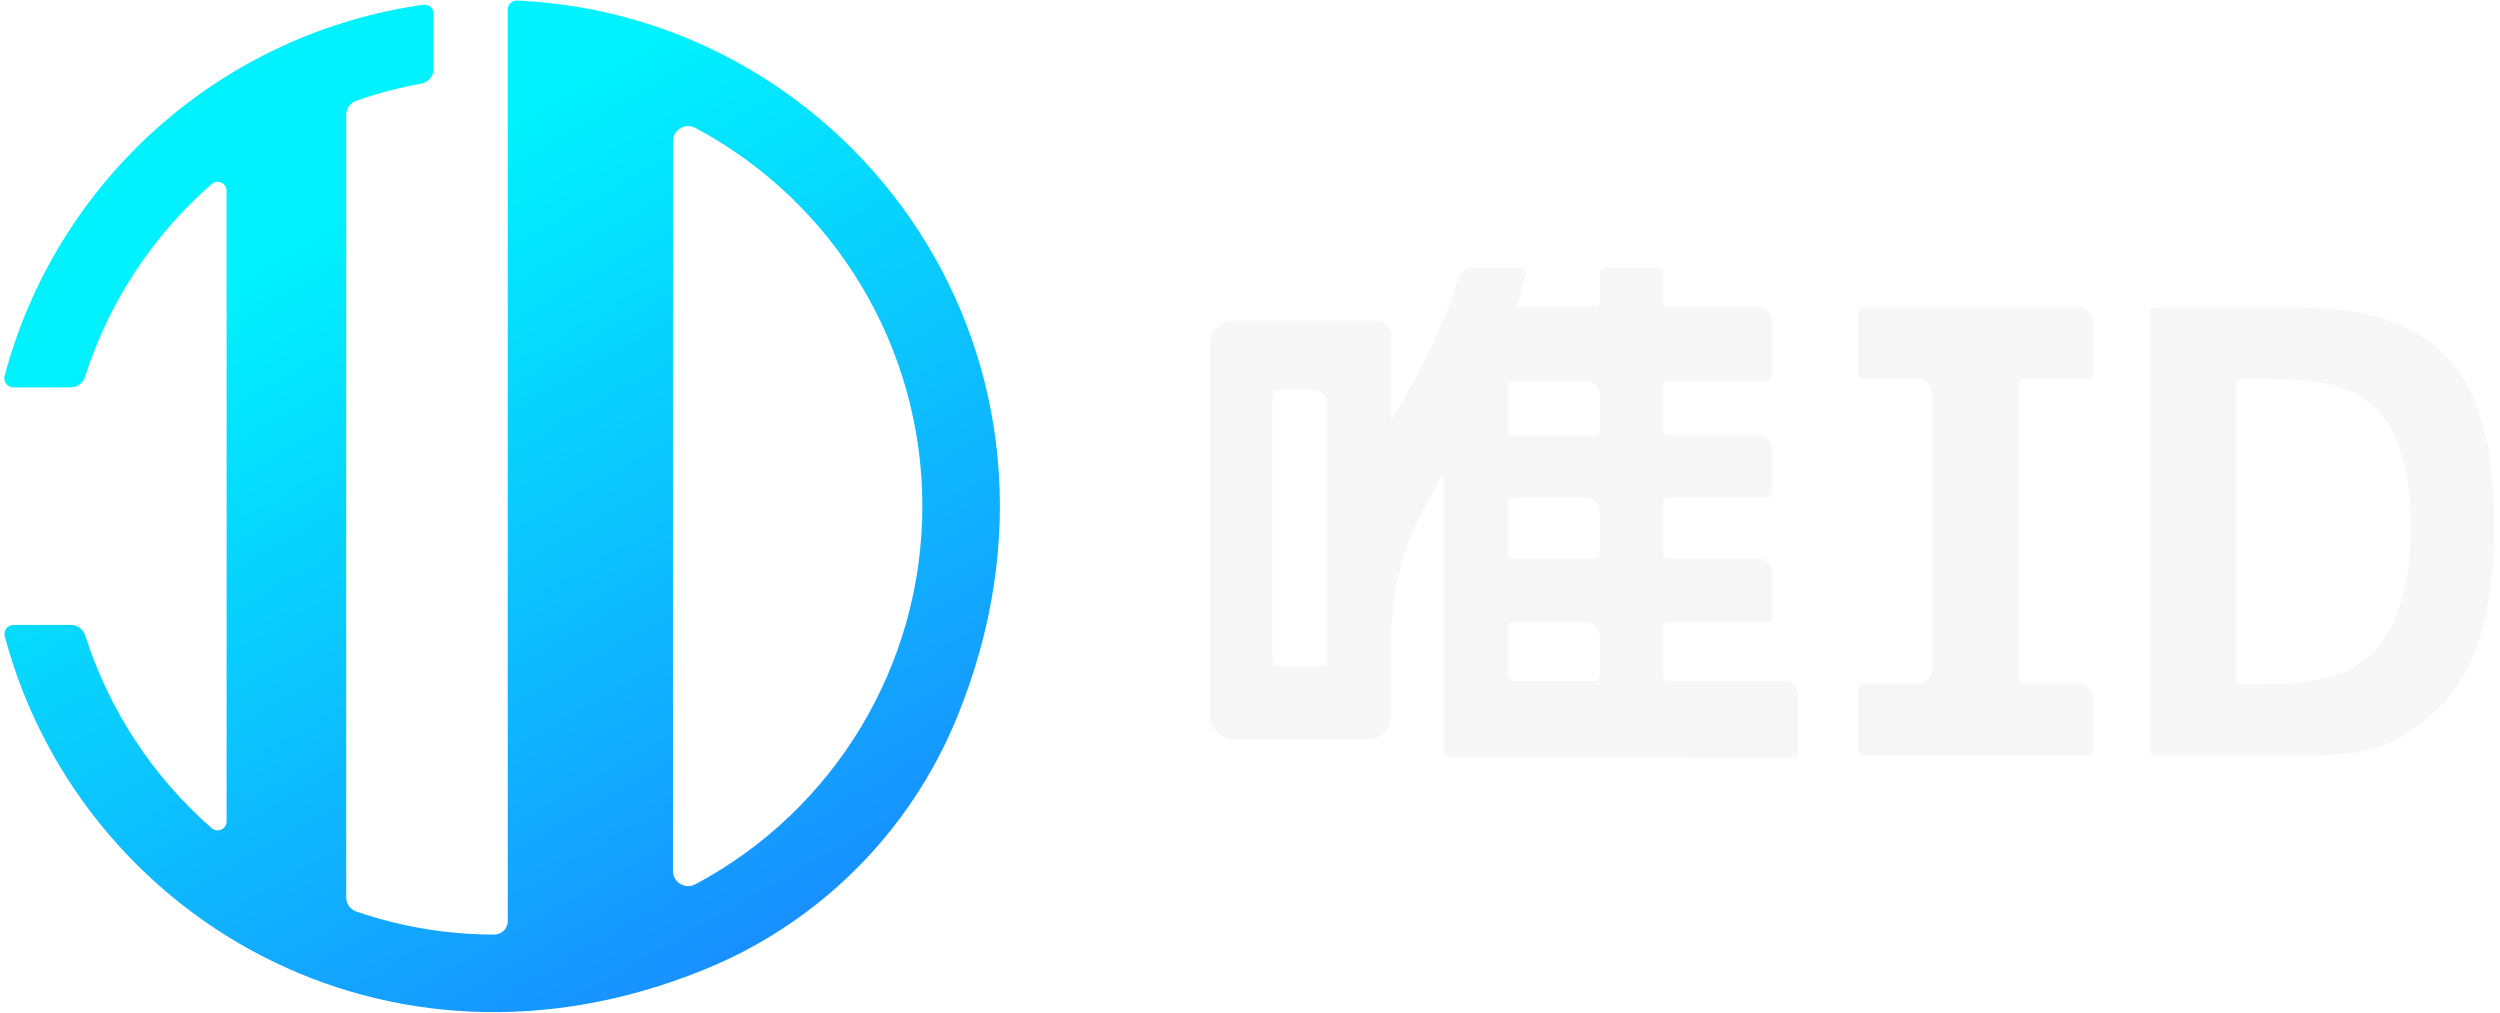
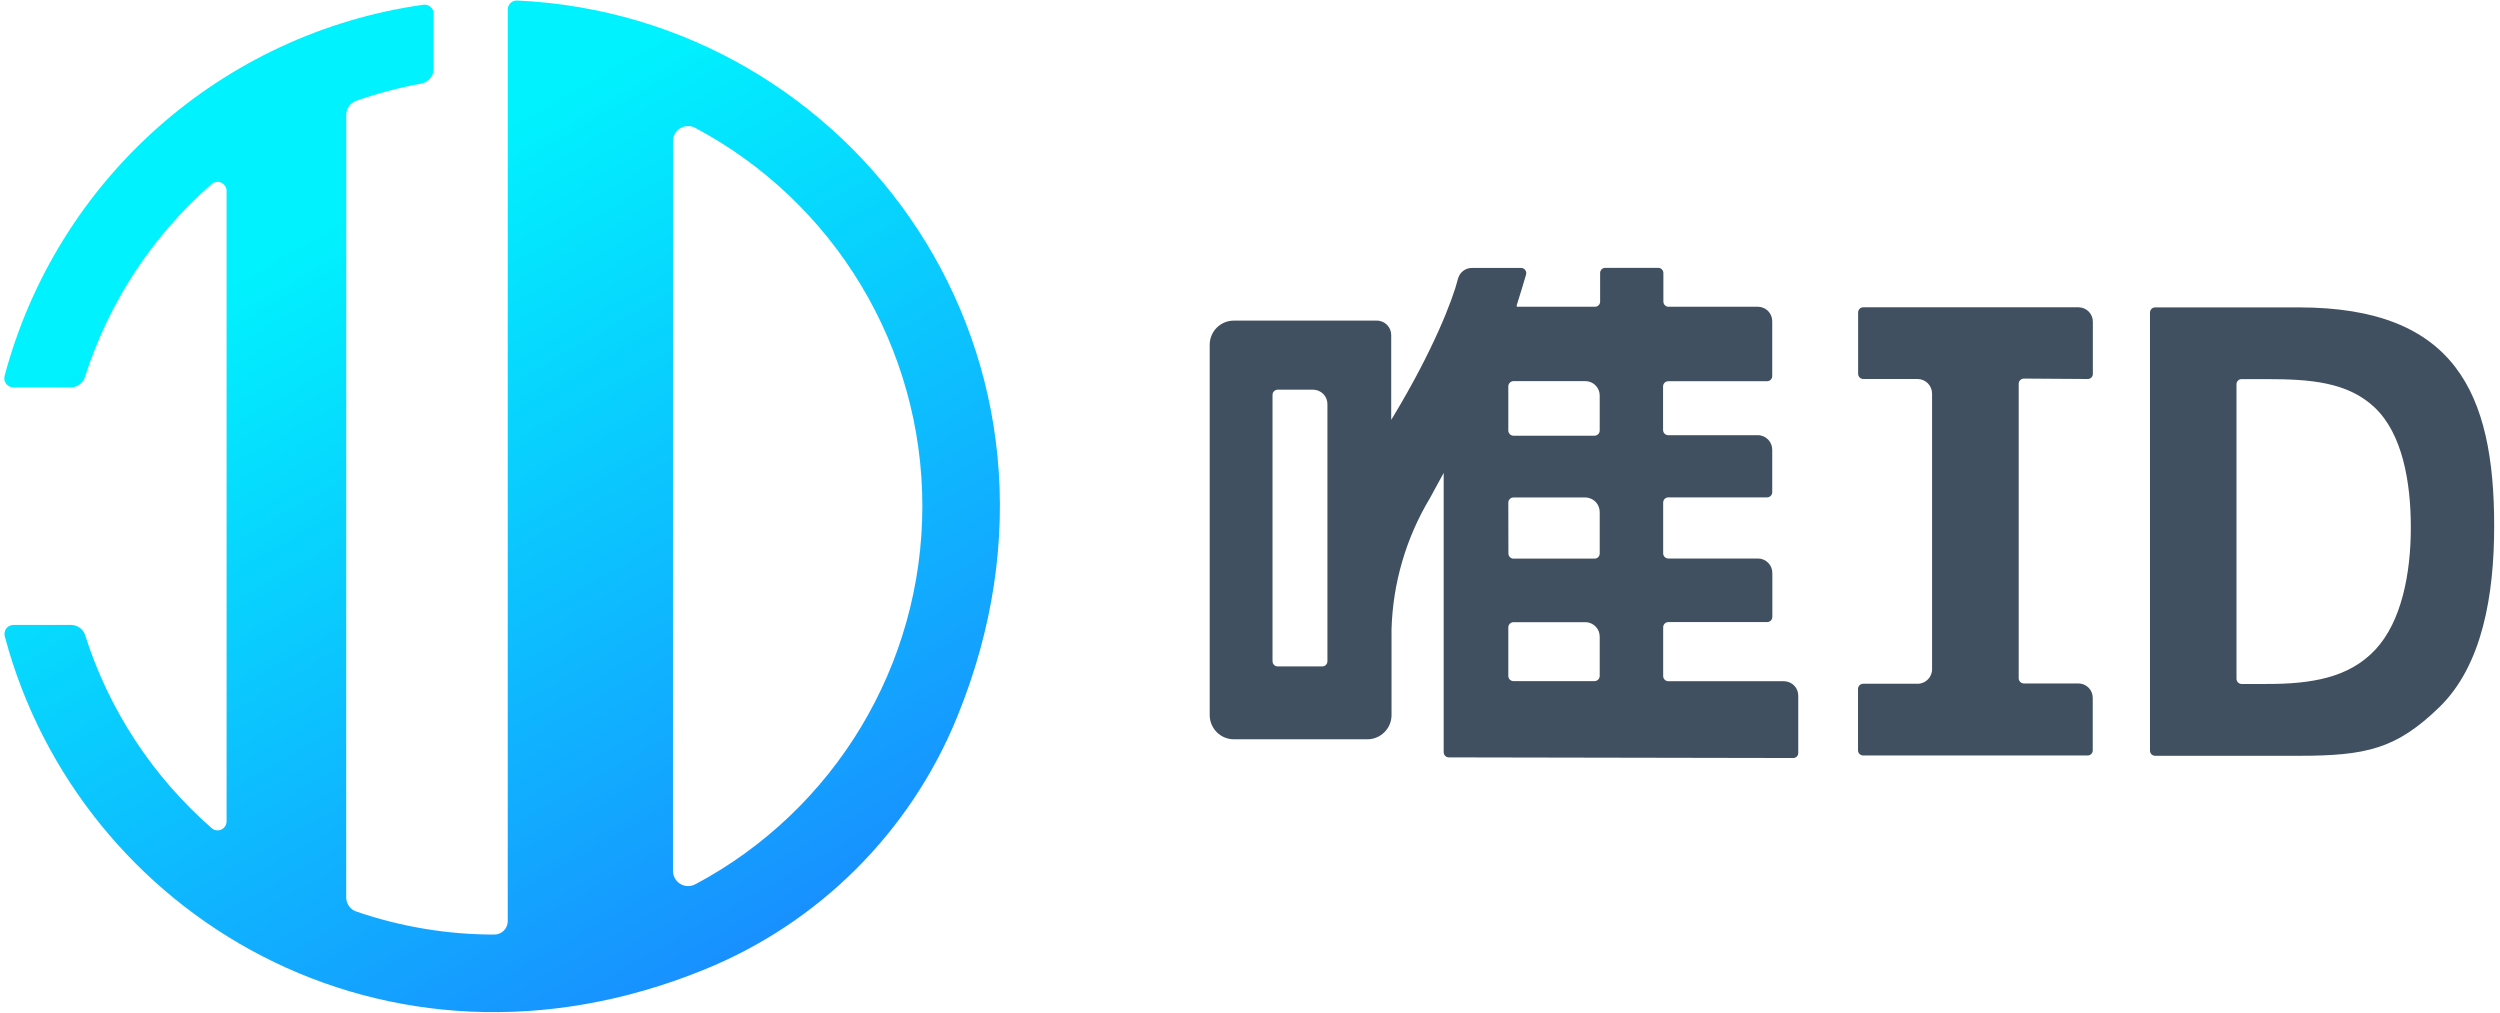
<svg xmlns="http://www.w3.org/2000/svg" id="图层_1" data-name="图层 1" viewBox="0 0 236.34 95.72">
  <defs>
-     <style>.cls-1{fill:#f7f7f7;}.cls-2{fill:url(#未命名的渐变_8);}</style>
+     <style>.cls-1{fill:#405060;}.cls-2{fill:url(#未命名的渐变_8);}</style>
    <linearGradient id="未命名的渐变_8" x1="31.44" y1="21.22" x2="70.77" y2="89.88" gradientUnits="userSpaceOnUse">
      <stop offset="0" stop-color="#00f2fe" />
      <stop offset="1" stop-color="#1890ff" />
    </linearGradient>
  </defs>
  <path class="cls-1" d="M230.61,66.85c4.06-3.95,5.18-10.6,5.18-17.13,0-12.57-3.7-20.65-18.45-20.66h-13.6a.49.49,0,0,0-.49.49l0,41.41a.49.49,0,0,0,.49.49h13.54C223.71,71.45,226.54,70.8,230.61,66.85Zm-19.18-2.68,0-27.84a.48.48,0,0,1,.48-.49h2.32c4.1,0,7.72.25,10.29,2.71s3.39,6.94,3.39,11.31-.88,8.9-3.35,11.55-6,3.26-10.32,3.25h-2.34A.49.49,0,0,1,211.43,64.17Z" />
  <path class="cls-1" d="M197.36,35.83a.48.48,0,0,0,.49-.48V30.44a1.36,1.36,0,0,0-1.34-1.39H176.15a.49.49,0,0,0-.49.49v5.8a.49.49,0,0,0,.49.49h5.16a1.38,1.38,0,0,1,1.34,1.39V63.26a1.37,1.37,0,0,1-1.35,1.38h-5.16a.49.49,0,0,0-.49.49v5.8a.49.49,0,0,0,.49.49h21.21a.48.48,0,0,0,.49-.48V66a1.36,1.36,0,0,0-1.34-1.39h-5.17a.49.49,0,0,1-.49-.49l0-27.84a.49.49,0,0,1,.49-.49Z" />
  <path class="cls-1" d="M169.52,71.66a.47.47,0,0,0,.48-.48V65.79a1.36,1.36,0,0,0-1.34-1.39H157.72a.49.49,0,0,1-.49-.49V59.3a.49.49,0,0,1,.49-.49h9.34a.49.49,0,0,0,.49-.49V54.19a1.36,1.36,0,0,0-1.34-1.39h-8.49a.49.49,0,0,1-.49-.49v-4.8a.49.49,0,0,1,.49-.49h9.33a.49.49,0,0,0,.49-.49v-4a1.37,1.37,0,0,0-1.35-1.39h-8.48a.49.49,0,0,1-.49-.49V36.53a.49.49,0,0,1,.49-.49h9.34a.49.49,0,0,0,.49-.49V30.37A1.36,1.36,0,0,0,166.22,29h-8.48a.49.49,0,0,1-.49-.49v-2.7a.49.49,0,0,0-.49-.49h-5a.48.48,0,0,0-.49.48v2.71a.49.49,0,0,1-.49.49h-7.39l0-.16c.31-1,.61-1.93.88-2.89a.49.49,0,0,0-.47-.62h-4.66a1.35,1.35,0,0,0-1.3,1c-.52,2.07-2.37,6.81-6.1,13l-.22.36v-8a1.36,1.36,0,0,0-1.34-1.38H116.65a2.28,2.28,0,0,0-2.29,2.29l0,35a2.29,2.29,0,0,0,2.29,2.29h12.61a2.29,2.29,0,0,0,2.29-2.29V59.46a25.5,25.5,0,0,1,3.62-12.35l1.09-2,.22-.4v26.4a.49.49,0,0,0,.49.49ZM142.59,36.52a.5.5,0,0,1,.49-.49h6.81a1.36,1.36,0,0,1,1.34,1.39V40.7a.49.49,0,0,1-.49.49h-7.66a.49.49,0,0,1-.49-.49Zm0,11a.49.49,0,0,1,.49-.49h6.8a1.37,1.37,0,0,1,1.35,1.39v3.9a.48.48,0,0,1-.48.49h-7.67a.48.48,0,0,1-.48-.49Zm0,11.79a.49.49,0,0,1,.49-.49h6.81a1.36,1.36,0,0,1,1.34,1.38V63.9a.49.49,0,0,1-.49.49h-7.66a.49.49,0,0,1-.49-.49ZM125,63h-4.21a.49.49,0,0,1-.49-.49l0-25.18a.49.49,0,0,1,.49-.49h3.36a1.36,1.36,0,0,1,1.34,1.39l0,24.28A.49.49,0,0,1,125,63Z" />
  <path class="cls-2" d="M48.87.05A.85.85,0,0,0,48,.91V87.08a1.27,1.27,0,0,1-1.27,1.27h0a40.21,40.21,0,0,1-13-2.16,1.41,1.41,0,0,1-1-1.34v-74a1.42,1.42,0,0,1,1-1.34A40.67,40.67,0,0,1,39.83,7.9,1.42,1.42,0,0,0,41,6.51V1.3a.86.86,0,0,0-1-.85A47.9,47.9,0,0,0,.43,35.55a.86.86,0,0,0,.83,1.07H6.7a1.4,1.4,0,0,0,1.34-1A40.47,40.47,0,0,1,20,17.41a.85.85,0,0,1,1.42.63v59.6a.85.85,0,0,1-1.42.64A40.57,40.57,0,0,1,8.06,60.08a1.4,1.4,0,0,0-1.34-1H1.28a.85.85,0,0,0-.83,1.07c7,26.36,35.92,43.79,66.08,31.53A43.47,43.47,0,0,0,90.46,67.84C104.37,33.91,80.66,1.48,48.87.05ZM65.72,83.6a1.43,1.43,0,0,1-2.1-1.26v-69a1.43,1.43,0,0,1,2.09-1.26,40.51,40.51,0,0,1,0,71.53Z" />
</svg>
